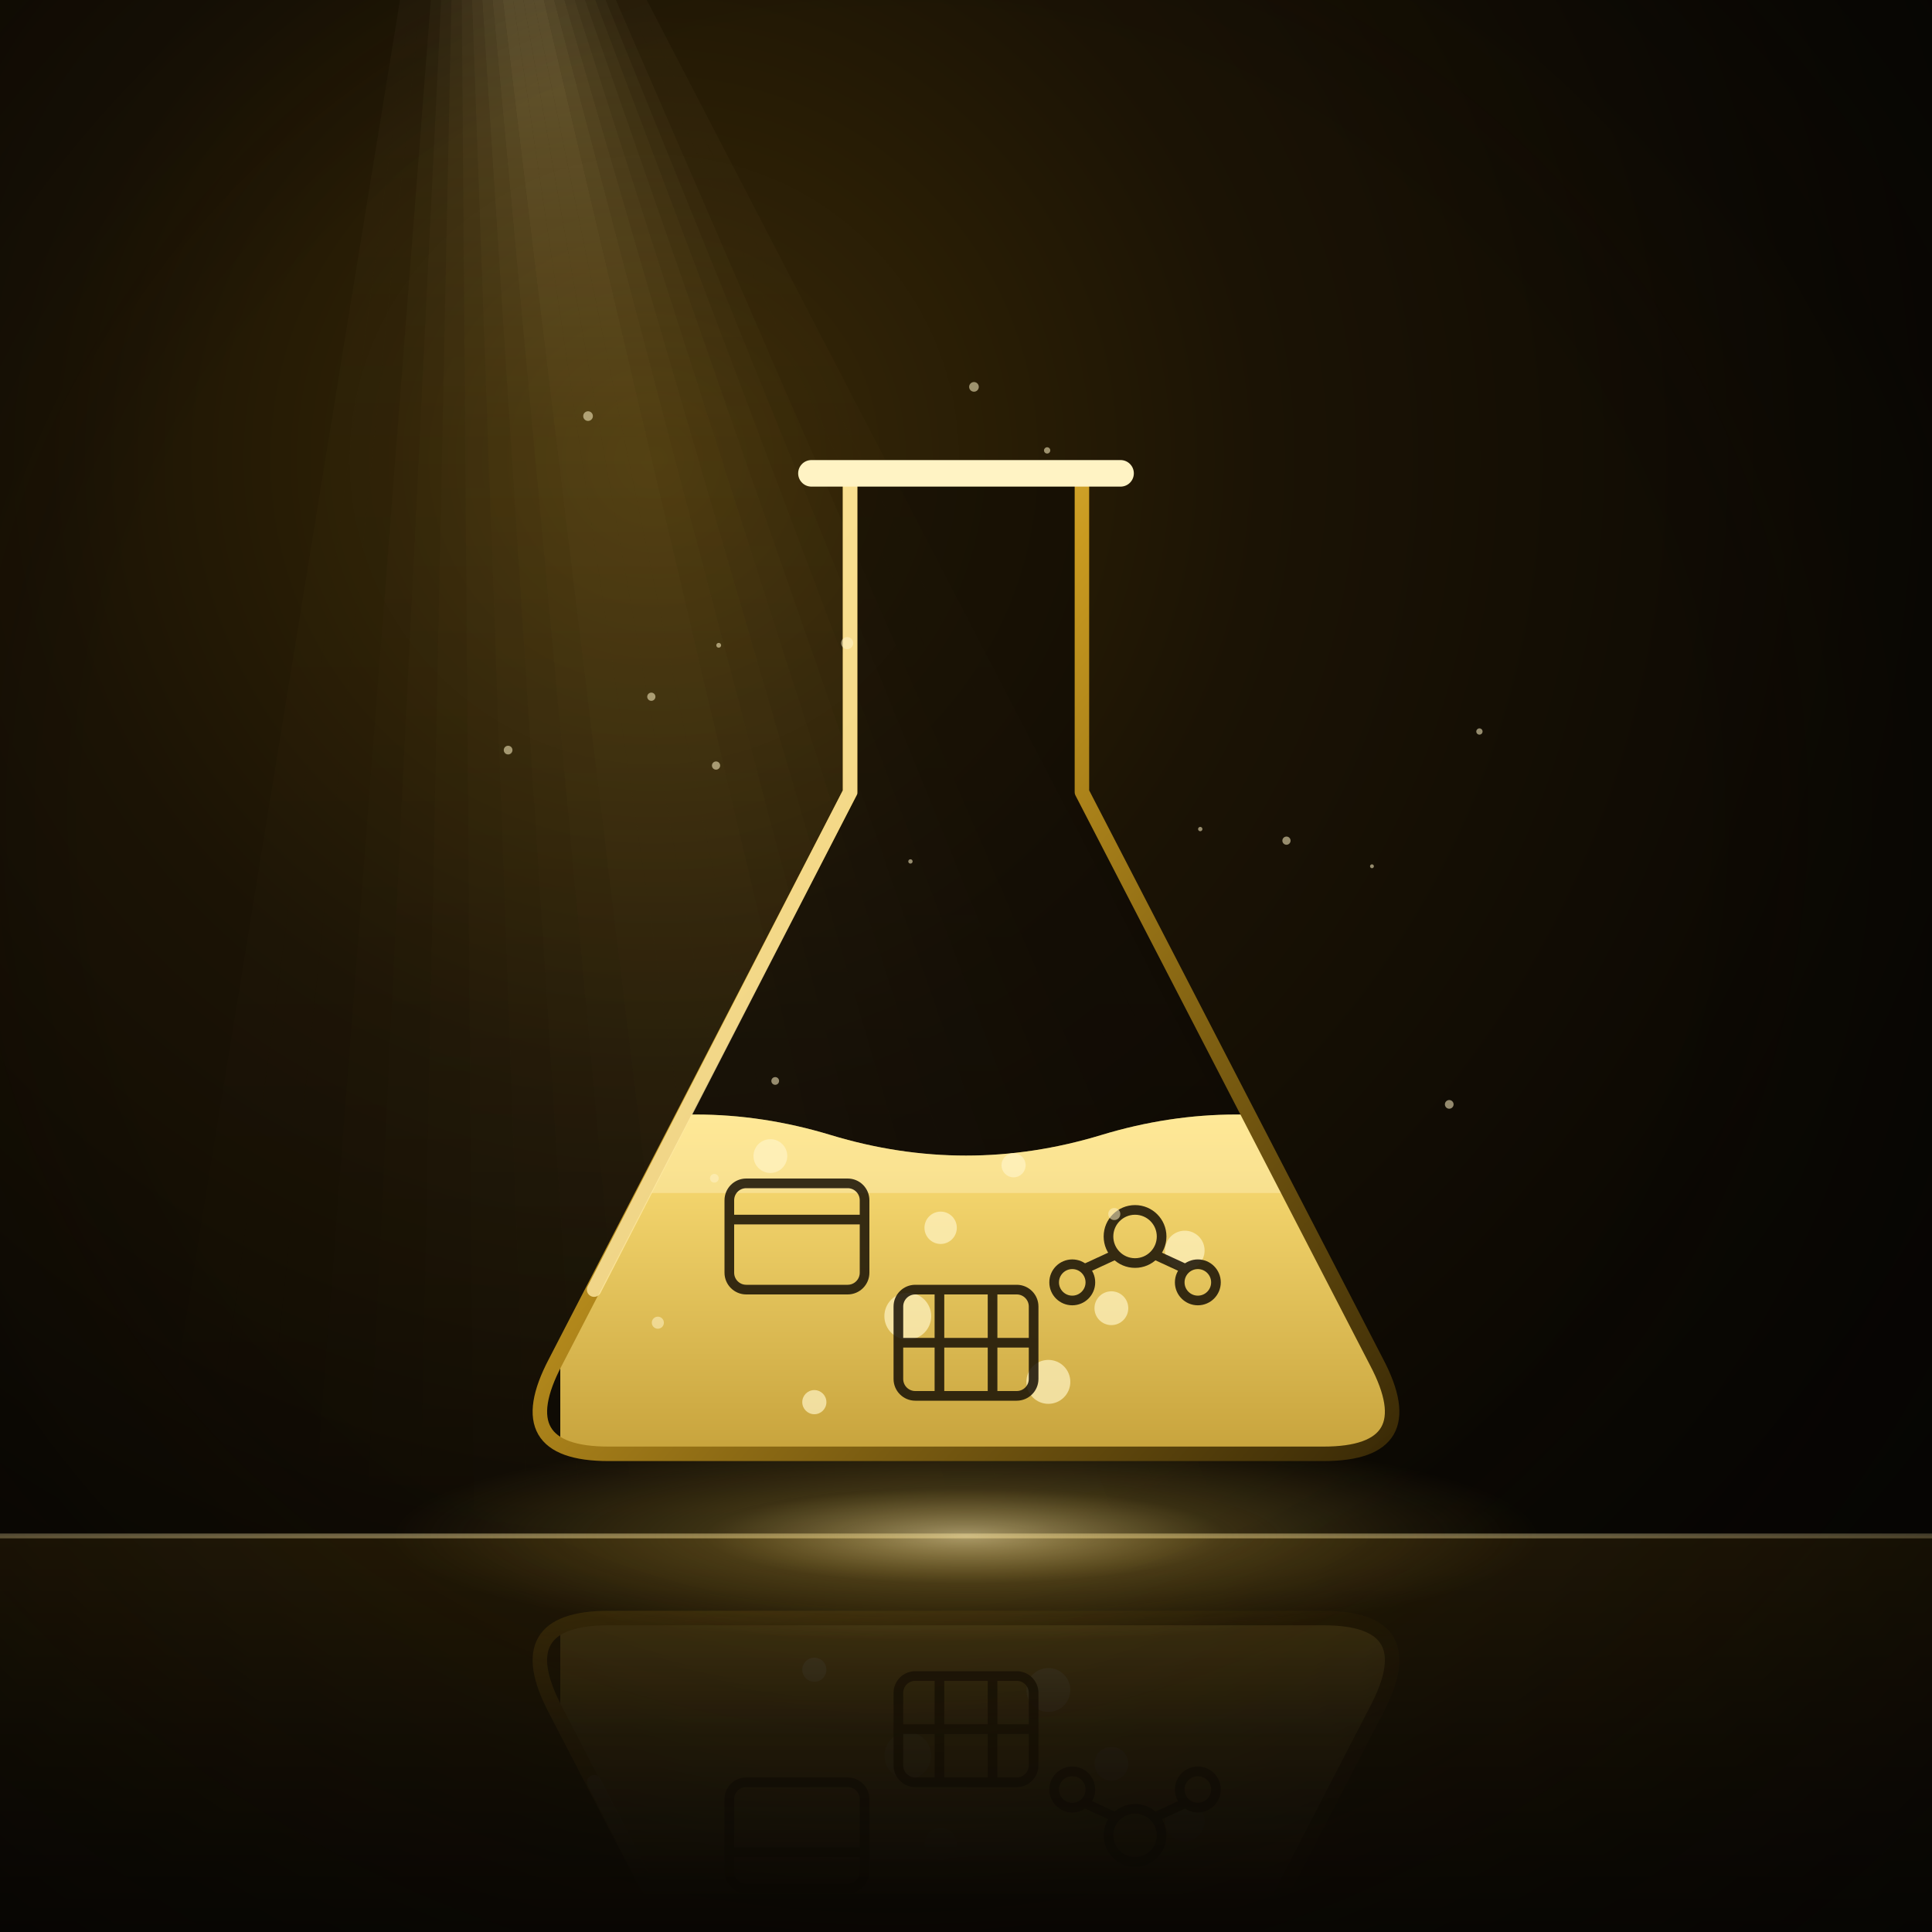
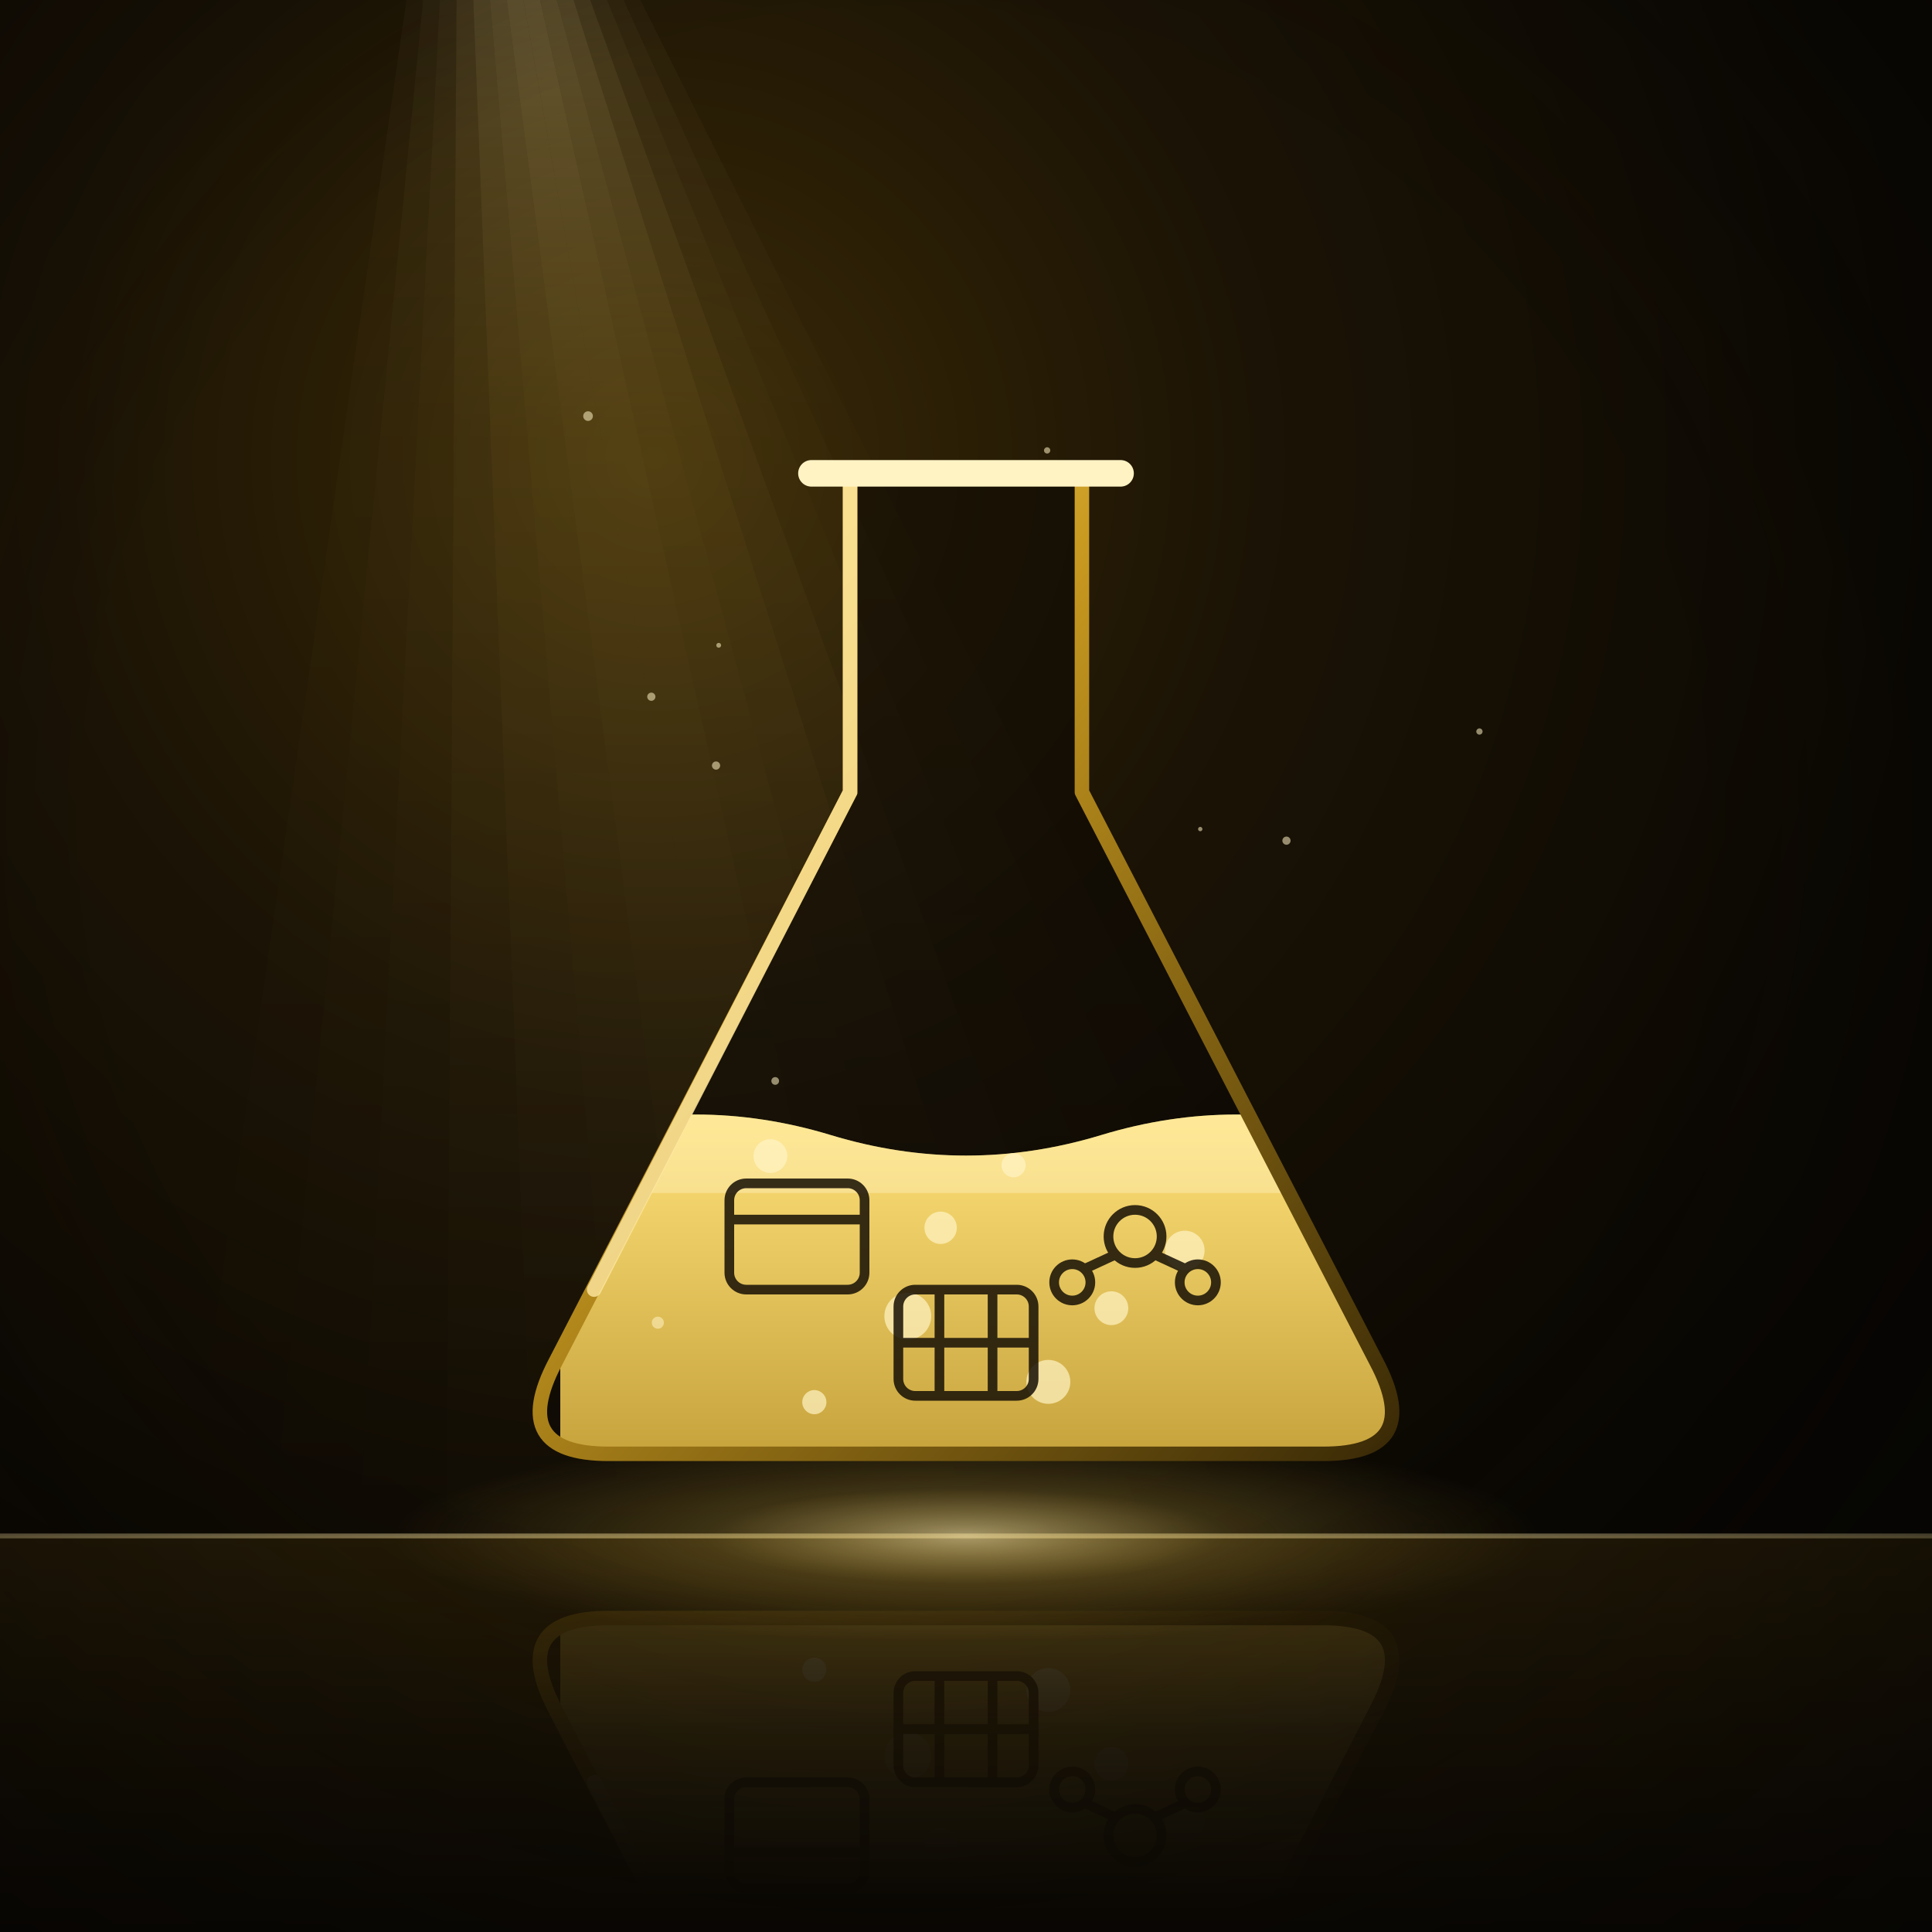
<svg xmlns="http://www.w3.org/2000/svg" viewBox="0 0 800 800" width="800" height="800" aria-hidden="true">
  <defs>
    <radialGradient id="sky" cx=".34" cy=".24" r=".92">
      <stop offset="0" stop-color="#3a2a06" />
      <stop offset=".34" stop-color="#1b1305" />
      <stop offset=".72" stop-color="#0b0803" />
      <stop offset="1" stop-color="#050403" />
    </radialGradient>
    <linearGradient id="beam" x1="0" y1="0" x2="0" y2="1">
      <stop offset="0" stop-color="#fff1c4" stop-opacity=".46" />
      <stop offset=".42" stop-color="#ffd766" stop-opacity=".15" />
      <stop offset="1" stop-color="#ffd766" stop-opacity="0" />
    </linearGradient>
    <radialGradient id="pool">
      <stop offset="0" stop-color="#ffe9a3" stop-opacity=".62" />
      <stop offset=".45" stop-color="#e9c552" stop-opacity=".2" />
      <stop offset="1" stop-color="#d4af37" stop-opacity="0" />
    </radialGradient>
    <linearGradient id="brass" x1="0" y1="0" x2="1" y2="1">
      <stop offset="0" stop-color="#ffe27a" />
      <stop offset=".35" stop-color="#c99a20" />
      <stop offset=".62" stop-color="#8c6a14" />
      <stop offset="1" stop-color="#3a2a06" />
    </linearGradient>
    <linearGradient id="near" x1="0" y1="0" x2="0" y2="1">
      <stop offset="0" stop-color="#241a06" />
      <stop offset="1" stop-color="#0b0803" />
    </linearGradient>
    <radialGradient id="vig" cx=".46" cy=".42" r=".78">
      <stop offset=".52" stop-color="#050403" stop-opacity="0" />
      <stop offset="1" stop-color="#050403" stop-opacity=".7" />
    </radialGradient>
    <linearGradient id="liq" x1="0" y1="0" x2="0" y2="1">
      <stop offset="0" stop-color="#ffe27a" />
      <stop offset="1" stop-color="#a8801a" />
    </linearGradient>
    <clipPath id="inside">
      <path d="M352 196h96v132l122 236q20 38-22 38H252q-42 0-22-38l122-236Z" />
    </clipPath>
  </defs>
  <rect width="800" height="800" fill="url(#sky)" />
  <g fill="url(#beam)">
-     <path d="M190 -150L40 636L62.3 636Z" opacity="0" />
-     <path d="M190 -150L62.3 636L84.6 636Z" opacity="0.1" />
-     <path d="M190 -150L84.6 636L106.9 636Z" opacity="0.1" />
-     <path d="M190 -150L106.9 636L129.2 636Z" opacity="0.1" />
-     <path d="M190 -150L129.2 636L151.5 636Z" opacity="0.2" />
-     <path d="M190 -150L151.5 636L173.8 636Z" opacity="0.3" />
-     <path d="M190 -150L173.8 636L196.2 636Z" opacity="0.4" />
-     <path d="M190 -150L196.2 636L218.5 636Z" opacity="0.5" />
-     <path d="M190 -150L218.5 636L240.8 636Z" opacity="0.6" />
-     <path d="M190 -150L240.8 636L263.1 636Z" opacity="0.7" />
-     <path d="M190 -150L263.1 636L285.4 636Z" opacity="0.8" />
-     <path d="M190 -150L285.4 636L307.7 636Z" opacity="0.9" />
-     <path d="M190 -150L307.7 636L330 636Z" opacity="0.9" />
-     <path d="M190 -150L330 636L352.3 636Z" opacity="0.9" />
-     <path d="M190 -150L352.3 636L374.6 636Z" opacity="0.9" />
-     <path d="M190 -150L374.6 636L396.9 636Z" opacity="0.8" />
-     <path d="M190 -150L396.9 636L419.2 636Z" opacity="0.7" />
-     <path d="M190 -150L419.2 636L441.5 636Z" opacity="0.6" />
-     <path d="M190 -150L441.5 636L463.8 636Z" opacity="0.5" />
-     <path d="M190 -150L463.8 636L486.2 636Z" opacity="0.4" />
-     <path d="M190 -150L486.2 636L508.5 636Z" opacity="0.3" />
-     <path d="M190 -150L508.5 636L530.8 636Z" opacity="0.2" />
-     <path d="M190 -150L530.8 636L553.1 636Z" opacity="0.1" />
-     <path d="M190 -150L553.1 636L575.4 636Z" opacity="0.1" />
-     <path d="M190 -150L575.4 636L597.7 636Z" opacity="0.1" />
-     <path d="M190 -150L597.7 636L620 636Z" opacity="0" />
+     <path d="M190 -150L40 636L76.3 636Z" opacity="0" />
+     <path d="M190 -150L76.3 636L112.5 636Z" opacity="0.1" />
+     <path d="M190 -150L112.5 636L148.8 636Z" opacity="0.2" />
+     <path d="M190 -150L148.8 636L185 636Z" opacity="0.3" />
+     <path d="M190 -150L185 636L221.3 636Z" opacity="0.5" />
+     <path d="M190 -150L221.3 636L257.5 636Z" opacity="0.7" />
+     <path d="M190 -150L257.5 636L293.8 636Z" opacity="0.8" />
+     <path d="M190 -150L293.8 636L330 636Z" opacity="0.9" />
+     <path d="M190 -150L330 636L366.3 636Z" opacity="0.9" />
+     <path d="M190 -150L366.3 636L402.5 636Z" opacity="0.8" />
+     <path d="M190 -150L402.5 636L438.8 636Z" opacity="0.7" />
+     <path d="M190 -150L438.8 636L475 636Z" opacity="0.5" />
+     <path d="M190 -150L475 636L511.3 636Z" opacity="0.3" />
+     <path d="M190 -150L511.3 636L547.5 636Z" opacity="0.2" />
+     <path d="M190 -150L547.5 636L583.8 636Z" opacity="0.1" />
+     <path d="M190 -150L583.8 636L620 636Z" opacity="0" />
  </g>
  <rect x="0" y="636" width="800" height="164" fill="url(#near)" />
  <path d="M0 636H800" stroke="#ffe9a3" stroke-width="2" opacity=".45" />
  <ellipse cx="400" cy="636" rx="236" ry="44" fill="url(#pool)" />
  <defs>
    <linearGradient id="gmr1" x1="0" y1="636" x2="0" y2="786" gradientUnits="userSpaceOnUse">
      <stop offset="0" stop-color="#fff" stop-opacity=".9" />
      <stop offset=".55" stop-color="#fff" stop-opacity=".22" />
      <stop offset="1" stop-color="#fff" stop-opacity="0" />
    </linearGradient>
    <mask id="mr1" maskUnits="userSpaceOnUse" x="0" y="636" width="800" height="150">
      <rect x="0" y="636" width="800" height="150" fill="url(#gmr1)" />
    </mask>
  </defs>
  <g mask="url(#mr1)" opacity="0.3">
    <g transform="translate(0 1272) scale(1 -1)">
      <path d="M352 196h96v132l122 236q20 38-22 38H252q-42 0-22-38l122-236Z" fill="#0b0803" opacity=".55" />
      <g clip-path="url(#inside)">
        <path d="M232 470q56-17 112 0t112 0t112 0t112 0V680H232Z" fill="url(#liq)" />
        <path class="wave" d="M232 470q56-17 112 0t112 0t112 0t112 0v24H232Z" fill="#fff3c4" opacity=".4" />
        <g fill="#fff3c4" opacity=".7">
          <circle class="bub" cx="319" cy="478.7" r="7" />
          <circle class="bub" cx="389.5" cy="508.4" r="6.7" />
          <circle class="bub" cx="460.2" cy="541.7" r="7" />
          <circle class="bub" cx="337.2" cy="580.6" r="5" />
          <circle class="bub" cx="419.7" cy="482.5" r="5" />
          <circle class="bub" cx="490.6" cy="517.8" r="8.2" />
          <circle class="bub" cx="375.9" cy="545" r="9.7" />
          <circle class="bub" cx="434.1" cy="572.2" r="9.1" />
        </g>
        <g opacity=".85">
          <g transform="translate(330 512)" fill="none" stroke="#150e04" stroke-width="4">
            <rect x="-28" y="-22" width="56" height="44" rx="7" />
            <path d="M-28 -7h56" />
          </g>
          <g transform="translate(400 556)" fill="none" stroke="#150e04" stroke-width="4">
            <rect x="-28" y="-22" width="56" height="44" rx="7" />
            <path d="M-11 -22v44M11 -22v44M-28 0h56" />
          </g>
          <g transform="translate(470 512)" fill="none" stroke="#150e04" stroke-width="4">
            <circle r="11" />
            <circle cx="-26" cy="19" r="7.5" />
            <circle cx="26" cy="19" r="7.5" />
            <path d="M-7 7l-13 6M7 7l13 6" />
          </g>
        </g>
      </g>
      <path d="M352 196h96v132l122 236q20 38-22 38H252q-42 0-22-38l122-236Z" fill="none" stroke="url(#brass)" stroke-width="6" stroke-linejoin="round" />
      <path d="M352 200v128L246 534" fill="none" stroke="#ffe9a3" stroke-width="6" stroke-linecap="round" opacity=".8" />
      <path d="M336 196h128" stroke="#fff3c4" stroke-width="11" stroke-linecap="round" />
    </g>
  </g>
  <g>
    <path d="M352 196h96v132l122 236q20 38-22 38H252q-42 0-22-38l122-236Z" fill="#0b0803" opacity=".55" />
    <g clip-path="url(#inside)">
      <path d="M232 470q56-17 112 0t112 0t112 0t112 0V680H232Z" fill="url(#liq)" />
      <path class="wave" d="M232 470q56-17 112 0t112 0t112 0t112 0v24H232Z" fill="#fff3c4" opacity=".4" />
      <g fill="#fff3c4" opacity=".7">
        <circle class="bub" cx="319" cy="478.7" r="7" />
        <circle class="bub" cx="389.5" cy="508.4" r="6.7" />
        <circle class="bub" cx="460.2" cy="541.7" r="7" />
        <circle class="bub" cx="337.2" cy="580.6" r="5" />
        <circle class="bub" cx="419.7" cy="482.5" r="5" />
        <circle class="bub" cx="490.6" cy="517.8" r="8.2" />
        <circle class="bub" cx="375.9" cy="545" r="9.7" />
        <circle class="bub" cx="434.1" cy="572.2" r="9.1" />
      </g>
      <g opacity=".85">
        <g transform="translate(330 512)" fill="none" stroke="#150e04" stroke-width="4">
          <rect x="-28" y="-22" width="56" height="44" rx="7" />
          <path d="M-28 -7h56" />
        </g>
        <g transform="translate(400 556)" fill="none" stroke="#150e04" stroke-width="4">
          <rect x="-28" y="-22" width="56" height="44" rx="7" />
          <path d="M-11 -22v44M11 -22v44M-28 0h56" />
        </g>
        <g transform="translate(470 512)" fill="none" stroke="#150e04" stroke-width="4">
          <circle r="11" />
          <circle cx="-26" cy="19" r="7.5" />
          <circle cx="26" cy="19" r="7.5" />
          <path d="M-7 7l-13 6M7 7l13 6" />
        </g>
      </g>
    </g>
    <path d="M352 196h96v132l122 236q20 38-22 38H252q-42 0-22-38l122-236Z" fill="none" stroke="url(#brass)" stroke-width="6" stroke-linejoin="round" />
    <path d="M352 200v128L246 534" fill="none" stroke="#ffe9a3" stroke-width="6" stroke-linecap="round" opacity=".8" />
    <path d="M336 196h128" stroke="#fff3c4" stroke-width="11" stroke-linecap="round" />
  </g>
  <g fill="#fff3c4" opacity=".55">
    <circle class="mote" cx="243.5" cy="172.3" r="2" />
    <circle class="mote" cx="269.7" cy="288.5" r="1.7" />
    <circle class="mote" cx="297.6" cy="267.2" r="1" />
    <circle class="mote" cx="433.6" cy="186.5" r="1.3" />
    <circle class="mote" cx="296.5" cy="317" r="1.7" />
    <circle class="mote" cx="497" cy="343.3" r="0.9" />
    <circle class="mote" cx="321" cy="447.6" r="1.6" />
    <circle class="mote" cx="612.6" cy="302.9" r="1.3" />
    <circle class="mote" cx="532.7" cy="348.1" r="1.7" />
    <circle class="mote" cx="272.4" cy="547.7" r="2.5" />
-     <circle class="mote" cx="568.1" cy="358.7" r="0.8" />
-     <circle class="mote" cx="600.1" cy="457.3" r="1.8" />
-     <circle class="mote" cx="403.3" cy="160.2" r="2" />
-     <circle class="mote" cx="295.8" cy="487.9" r="1.8" />
-     <circle class="mote" cx="350.8" cy="266.3" r="2.5" />
-     <circle class="mote" cx="461.4" cy="502.7" r="2.5" />
-     <circle class="mote" cx="210.4" cy="310.6" r="1.8" />
-     <circle class="mote" cx="377" cy="356.7" r="0.9" />
  </g>
  <rect width="800" height="800" fill="url(#vig)" />
</svg>
